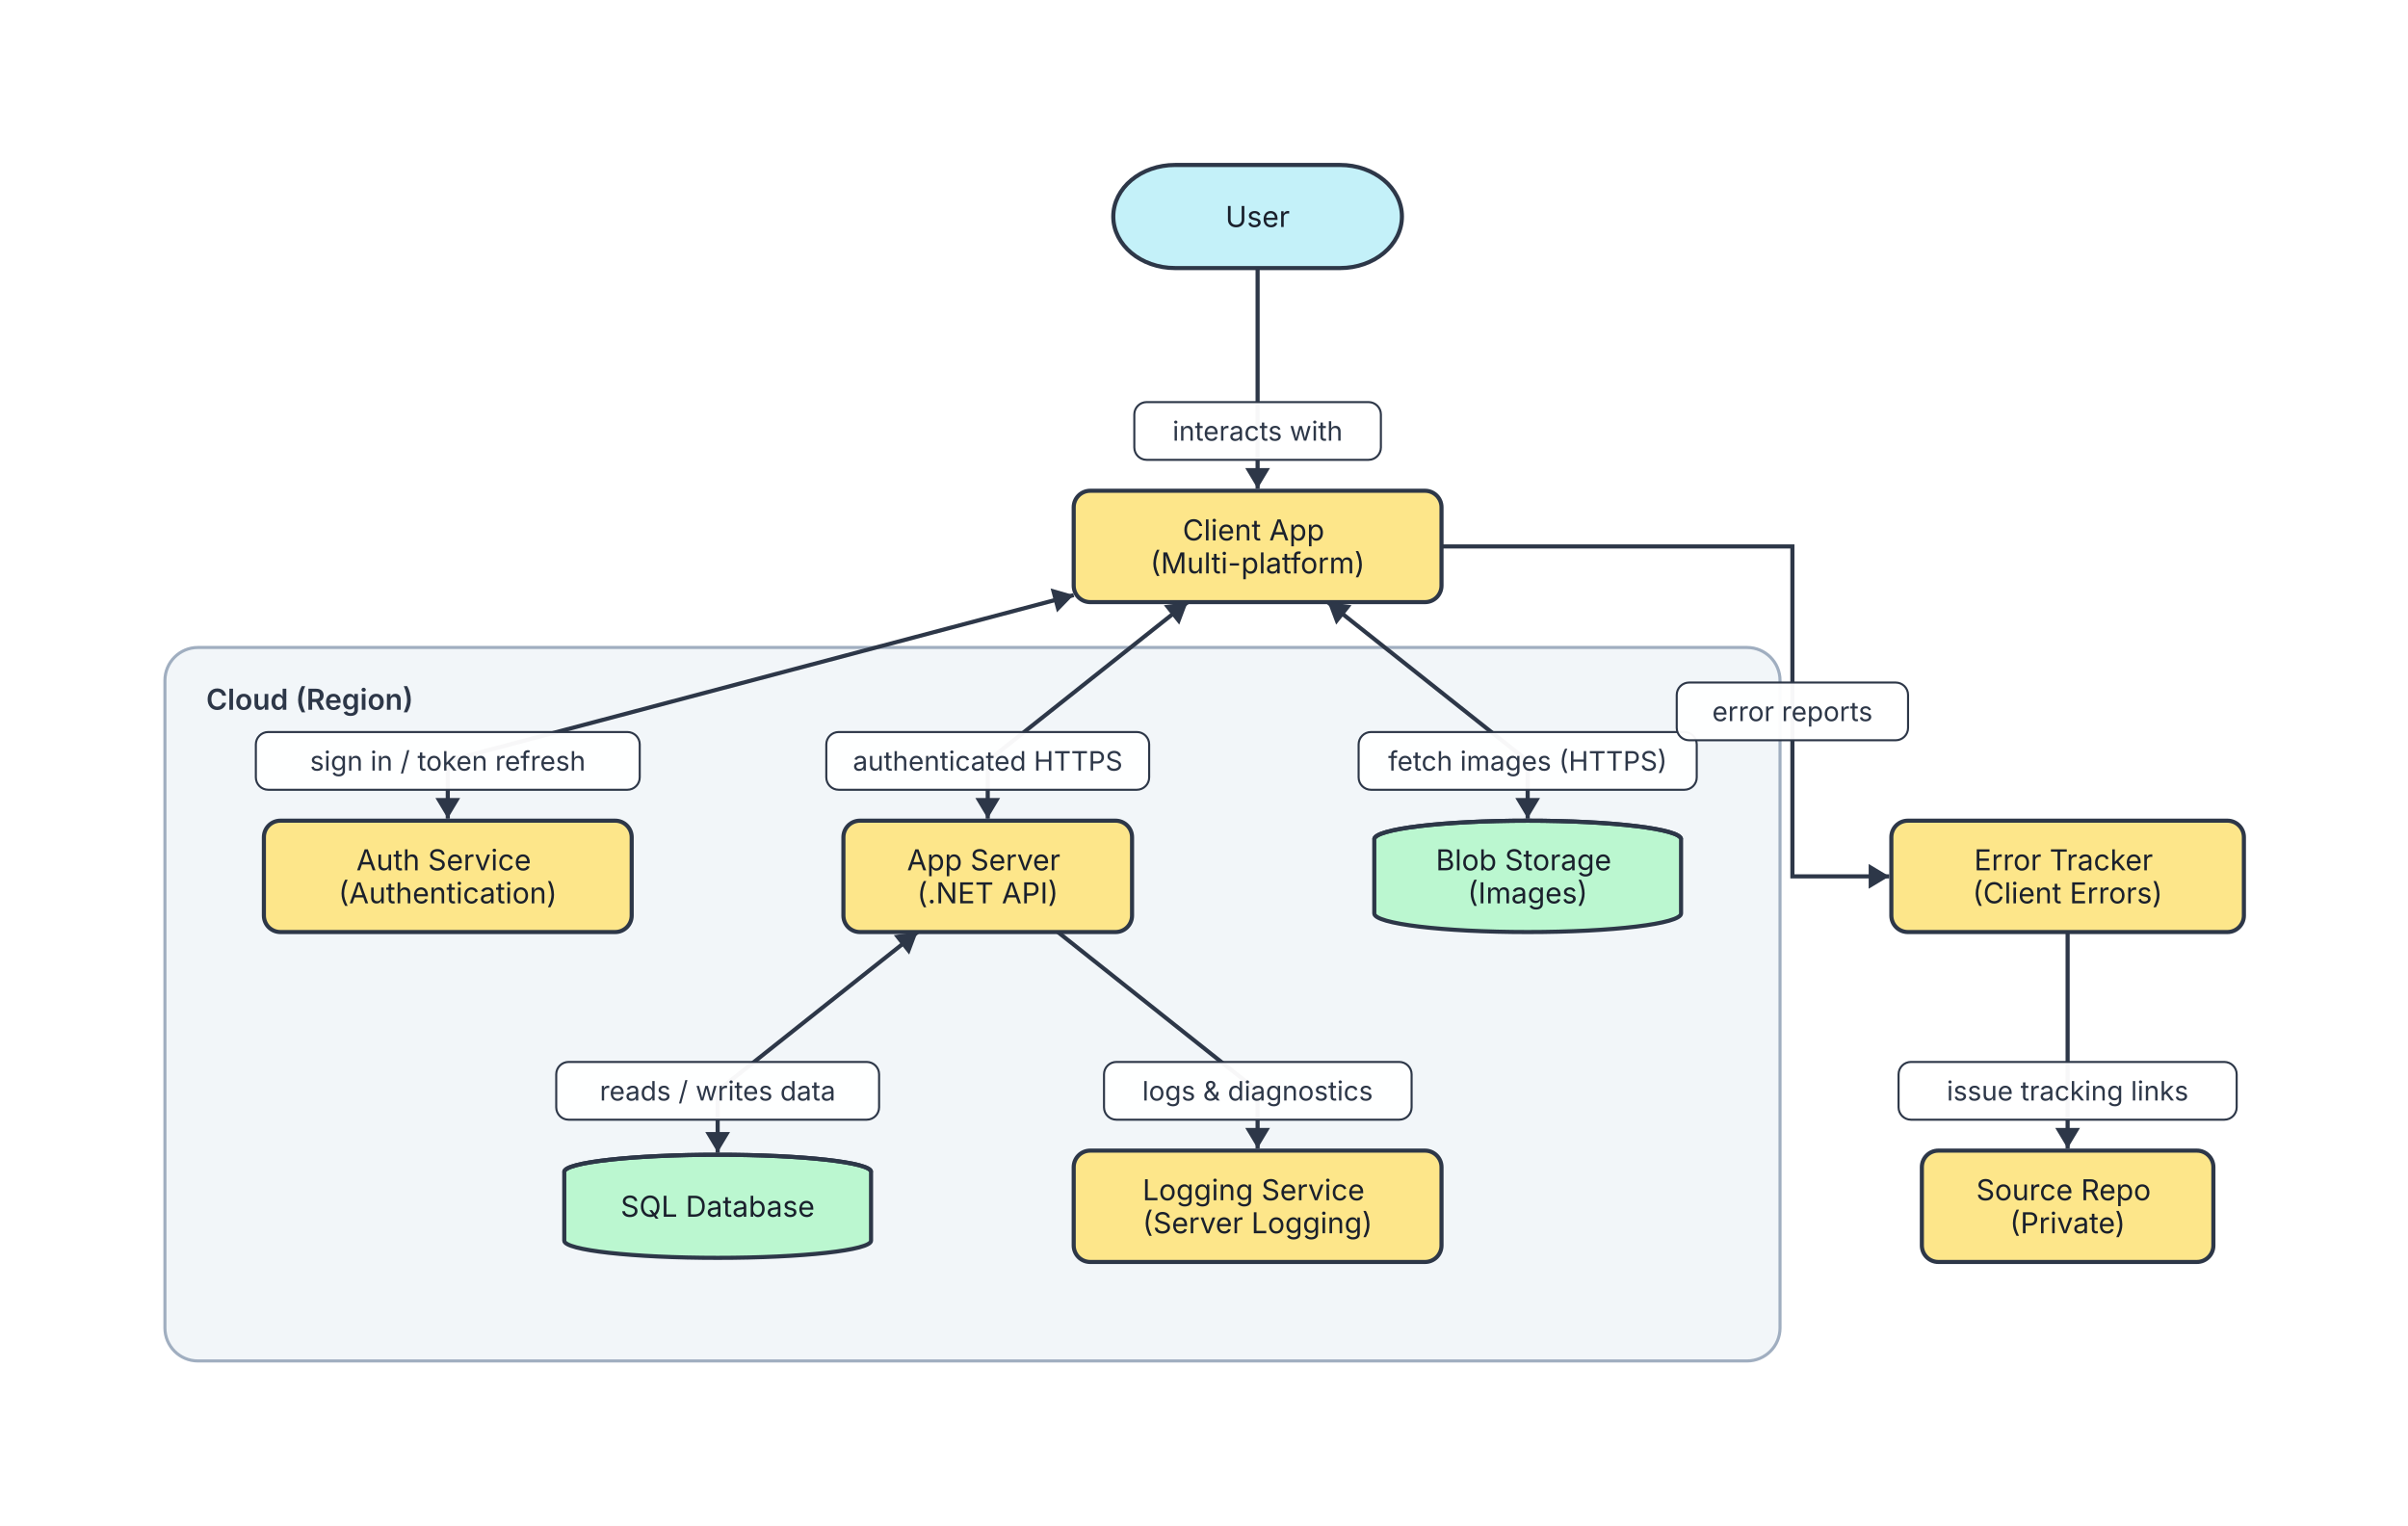
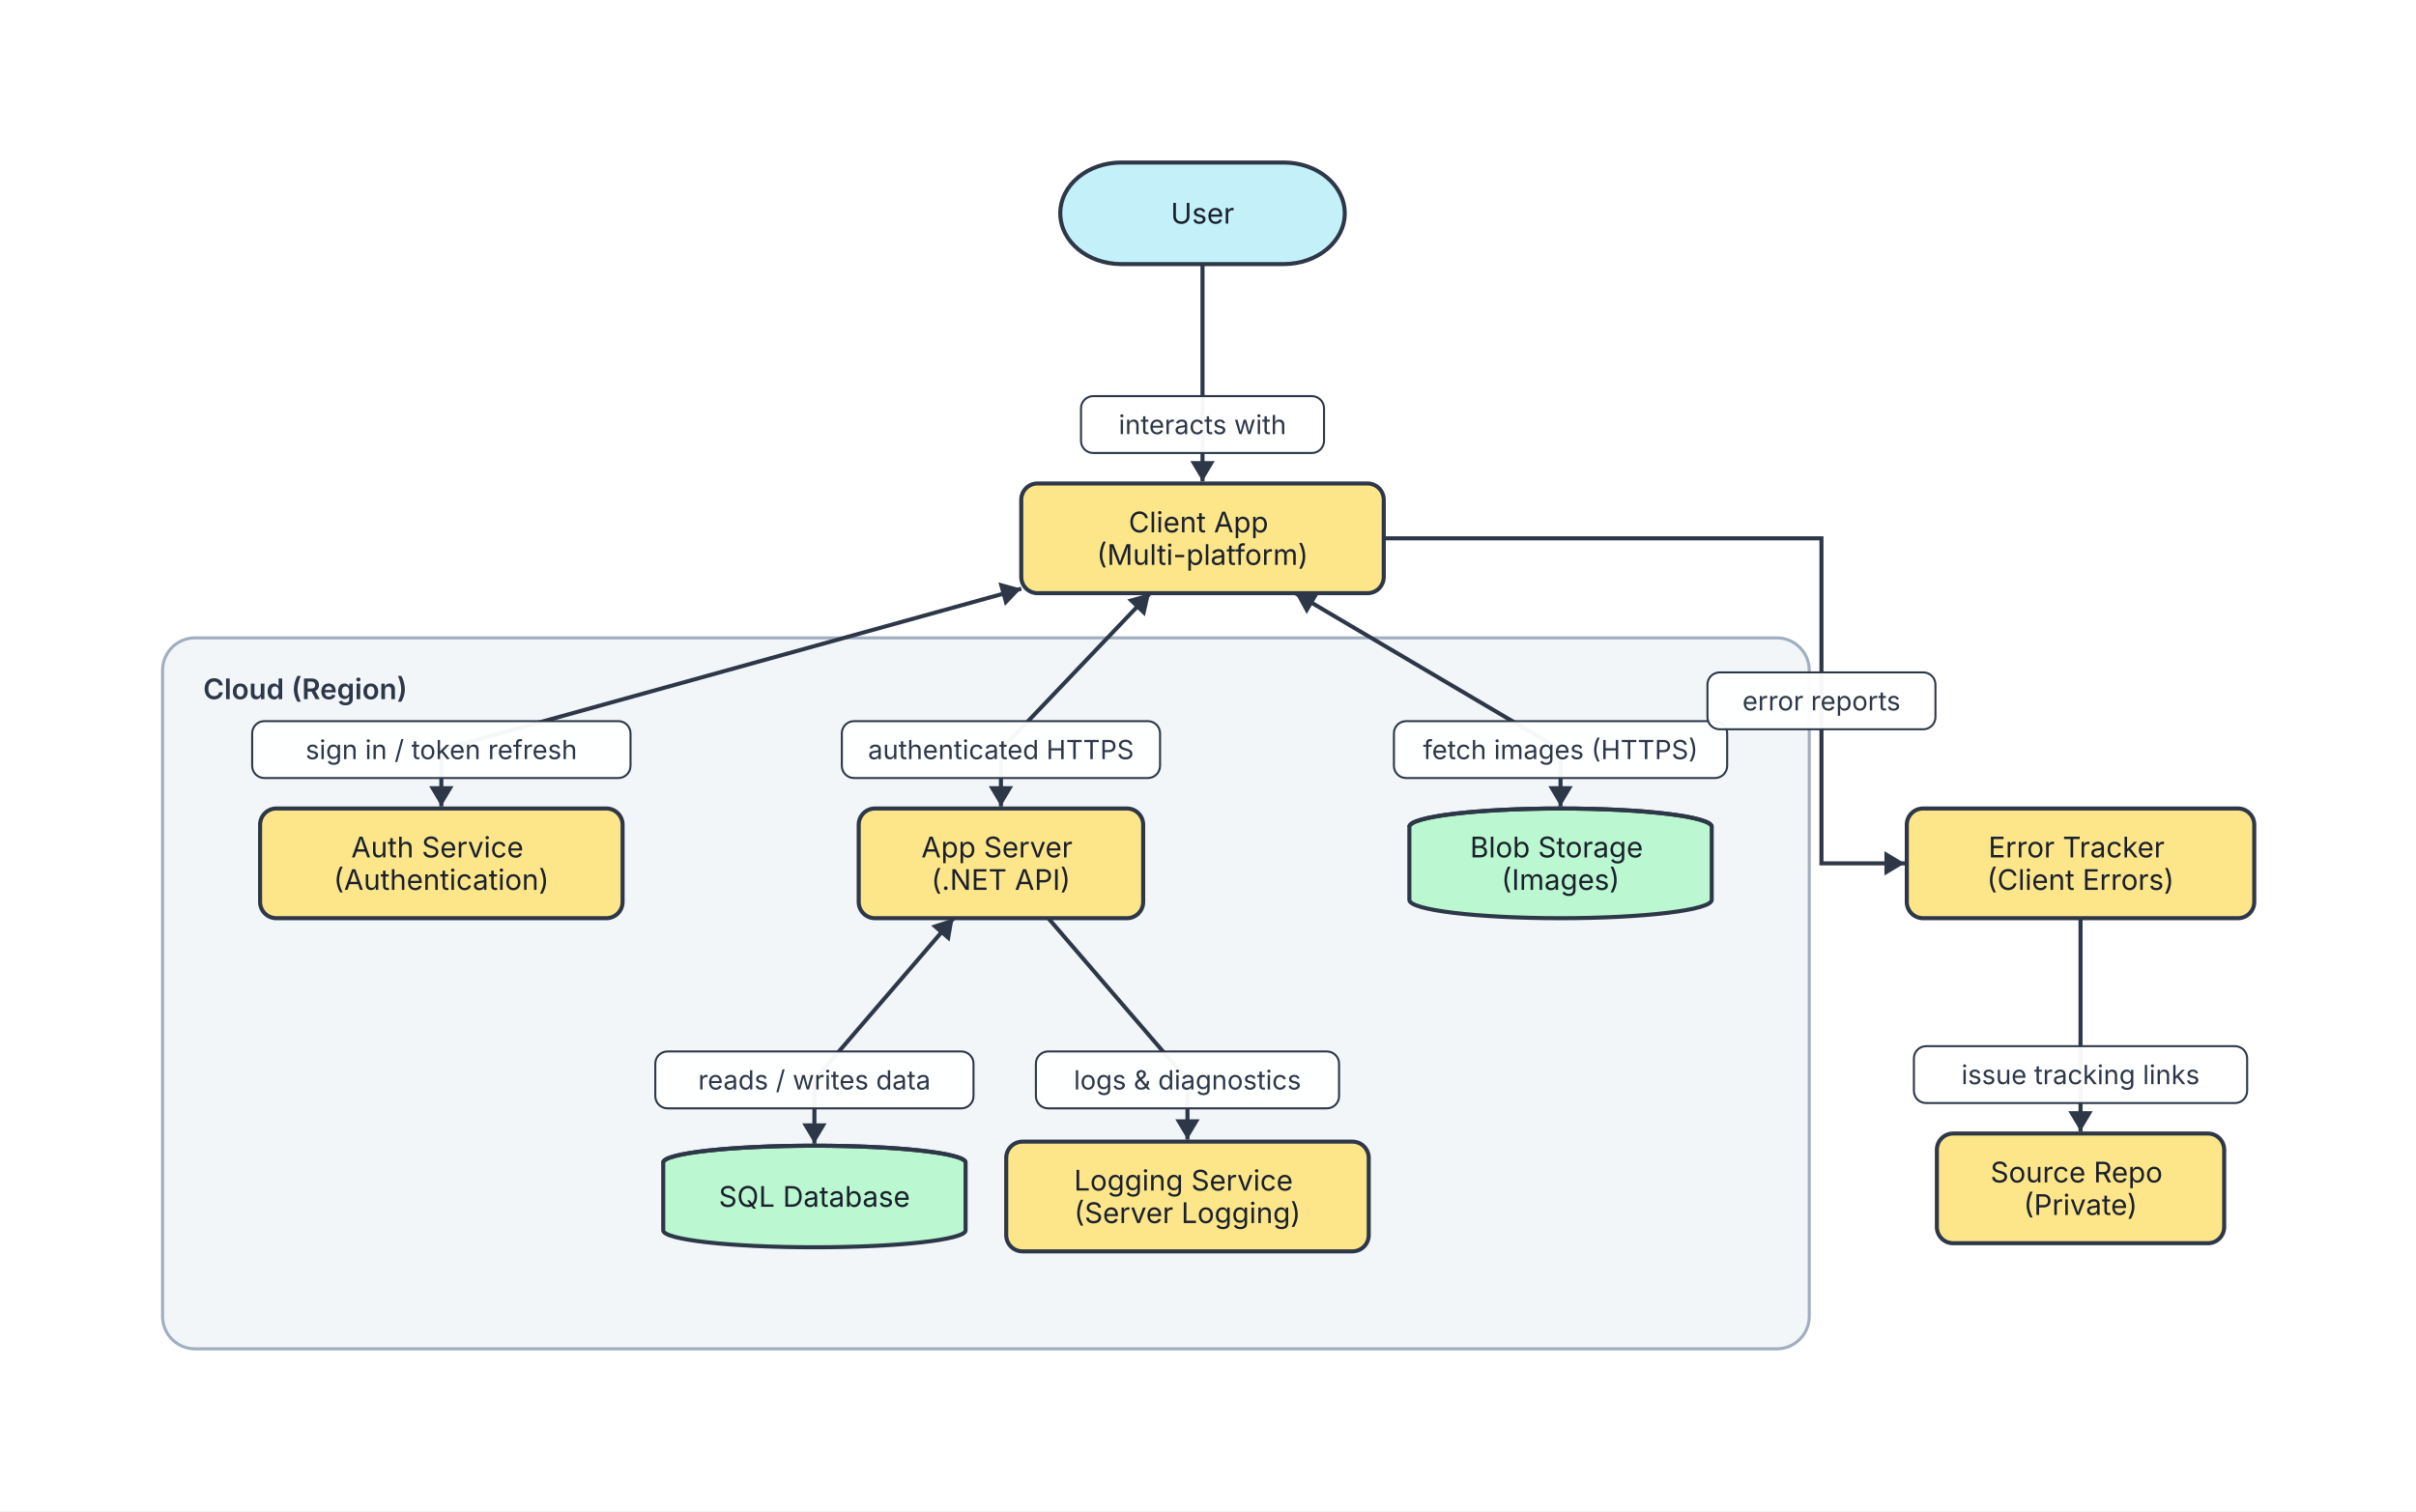
- <svg xmlns="http://www.w3.org/2000/svg" width="1168" height="740" viewBox="0 0 1168 740" font-family="Inter, system-ui, sans-serif">
+ <svg xmlns="http://www.w3.org/2000/svg" width="1189" height="744" viewBox="0 0 1189 744" font-family="Inter, system-ui, sans-serif">
  <defs>
    <marker id="arrow-end" markerWidth="8" markerHeight="8" refX="6" refY="4" orient="auto" markerUnits="strokeWidth">
      <path d="M1,1 L6,4 L1,7 z" fill="context-stroke" />
    </marker>
    <marker id="arrow-start" markerWidth="8" markerHeight="8" refX="2" refY="4" orient="auto" markerUnits="strokeWidth">
      <path d="M7,1 L2,4 L7,7 z" fill="context-stroke" />
    </marker>
  </defs>
  <rect width="100%" height="100%" fill="white" />
  <g class="subgraph" data-id="Cloud">
-     <rect x="80.0" y="314.0" width="783.4" height="346.0" rx="16" ry="16" fill="#edf2f7" fill-opacity="0.7" stroke="#a0aec0" stroke-width="1.5" />
+     <rect x="80.0" y="314.0" width="810.4" height="350.0" rx="16" ry="16" fill="#edf2f7" fill-opacity="0.7" stroke="#a0aec0" stroke-width="1.5" />
    <text x="100.0" y="334.0" fill="#2d3748" font-size="14" font-weight="600" text-anchor="start" dominant-baseline="hanging">Cloud (Region)</text>
  </g>
  <g class="edge" data-id="User --&gt; App">
-     <polyline points="610.0,130.0 610.0,209.0 610.0,237.0" fill="none" stroke="#2d3748" stroke-width="2" marker-end="url(#arrow-end)" />
+     <polyline points="591.8,130.0 591.8,209.0 591.8,237.0" fill="none" stroke="#2d3748" stroke-width="2" marker-end="url(#arrow-end)" />
    <g pointer-events="none">
-       <rect x="550.2" y="195.0" width="119.6" height="28.0" rx="6" ry="6" fill="white" fill-opacity="0.96" stroke="#2d3748" stroke-width="1" />
-       <text x="610.0" y="209.0" fill="#2d3748" font-size="13" text-anchor="middle" dominant-baseline="middle" xml:space="preserve">interacts with</text>
+       <rect x="532.0" y="195.0" width="119.6" height="28.0" rx="6" ry="6" fill="white" fill-opacity="0.96" stroke="#2d3748" stroke-width="1" />
+       <text x="591.8" y="209.0" fill="#2d3748" font-size="13" text-anchor="middle" dominant-baseline="middle" xml:space="preserve">interacts with</text>
    </g>
  </g>
  <g class="edge" data-id="App --&gt; Auth">
-     <polyline points="520.8,288.6 217.2,369.0 217.2,397.0" fill="none" stroke="#2d3748" stroke-width="2" marker-start="url(#arrow-start)" marker-end="url(#arrow-end)" />
+     <polyline points="502.6,289.8 217.2,369.0 217.2,397.0" fill="none" stroke="#2d3748" stroke-width="2" marker-start="url(#arrow-start)" marker-end="url(#arrow-end)" />
    <g pointer-events="none">
      <rect x="124.1" y="355.0" width="186.2" height="28.0" rx="6" ry="6" fill="white" fill-opacity="0.96" stroke="#2d3748" stroke-width="1" />
      <text x="217.2" y="369.0" fill="#2d3748" font-size="13" text-anchor="middle" dominant-baseline="middle" xml:space="preserve">sign in / token refresh</text>
    </g>
  </g>
  <g class="edge" data-id="App --&gt; API">
-     <polyline points="576.1,292.0 479.1,369.0 479.1,397.0" fill="none" stroke="#2d3748" stroke-width="2" marker-start="url(#arrow-start)" marker-end="url(#arrow-end)" />
+     <polyline points="566.0,292.0 492.6,369.0 492.6,397.0" fill="none" stroke="#2d3748" stroke-width="2" marker-start="url(#arrow-start)" marker-end="url(#arrow-end)" />
    <g pointer-events="none">
-       <rect x="400.8" y="355.0" width="156.6" height="28.0" rx="6" ry="6" fill="white" fill-opacity="0.96" stroke="#2d3748" stroke-width="1" />
-       <text x="479.1" y="369.0" fill="#2d3748" font-size="13" text-anchor="middle" dominant-baseline="middle" xml:space="preserve">authenticated HTTPS</text>
+       <rect x="414.3" y="355.0" width="156.6" height="28.0" rx="6" ry="6" fill="white" fill-opacity="0.96" stroke="#2d3748" stroke-width="1" />
+       <text x="492.6" y="369.0" fill="#2d3748" font-size="13" text-anchor="middle" dominant-baseline="middle" xml:space="preserve">authenticated HTTPS</text>
    </g>
  </g>
  <g class="edge" data-id="API --&gt; SQL">
-     <polyline points="445.1,452.0 348.1,529.0 348.1,559.0" fill="none" stroke="#2d3748" stroke-width="2" marker-start="url(#arrow-start)" marker-end="url(#arrow-end)" />
+     <polyline points="469.3,452.0 400.8,531.6 400.8,563.0" fill="none" stroke="#2d3748" stroke-width="2" marker-start="url(#arrow-start)" marker-end="url(#arrow-end)" />
    <g pointer-events="none">
-       <rect x="269.8" y="515.0" width="156.6" height="28.0" rx="6" ry="6" fill="white" fill-opacity="0.96" stroke="#2d3748" stroke-width="1" />
-       <text x="348.1" y="529.0" fill="#2d3748" font-size="13" text-anchor="middle" dominant-baseline="middle" xml:space="preserve">reads / writes data</text>
+       <rect x="322.5" y="517.6" width="156.6" height="28.0" rx="6" ry="6" fill="white" fill-opacity="0.96" stroke="#2d3748" stroke-width="1" />
+       <text x="400.8" y="531.6" fill="#2d3748" font-size="13" text-anchor="middle" dominant-baseline="middle" xml:space="preserve">reads / writes data</text>
    </g>
  </g>
  <g class="edge" data-id="App --&gt; Blob">
-     <polyline points="644.0,292.0 741.0,369.0 741.0,397.0" fill="none" stroke="#2d3748" stroke-width="2" marker-start="url(#arrow-start)" marker-end="url(#arrow-end)" />
+     <polyline points="637.5,292.0 768.0,369.0 768.0,397.0" fill="none" stroke="#2d3748" stroke-width="2" marker-start="url(#arrow-start)" marker-end="url(#arrow-end)" />
    <g pointer-events="none">
-       <rect x="659.0" y="355.0" width="164.0" height="28.0" rx="6" ry="6" fill="white" fill-opacity="0.96" stroke="#2d3748" stroke-width="1" />
-       <text x="741.0" y="369.0" fill="#2d3748" font-size="13" text-anchor="middle" dominant-baseline="middle" xml:space="preserve">fetch images (HTTPS)</text>
+       <rect x="686.0" y="355.0" width="164.0" height="28.0" rx="6" ry="6" fill="white" fill-opacity="0.96" stroke="#2d3748" stroke-width="1" />
+       <text x="768.0" y="369.0" fill="#2d3748" font-size="13" text-anchor="middle" dominant-baseline="middle" xml:space="preserve">fetch images (HTTPS)</text>
    </g>
  </g>
  <g class="edge" data-id="API --&gt; Logging">
-     <polyline points="513.1,452.0 610.0,529.0 610.0,557.0" fill="none" stroke="#2d3748" stroke-width="2" marker-end="url(#arrow-end)" />
+     <polyline points="515.9,452.0 584.4,531.6 584.4,561.0" fill="none" stroke="#2d3748" stroke-width="2" marker-end="url(#arrow-end)" />
    <g pointer-events="none">
-       <rect x="535.5" y="515.0" width="149.2" height="28.0" rx="6" ry="6" fill="white" fill-opacity="0.96" stroke="#2d3748" stroke-width="1" />
-       <text x="610.0" y="529.0" fill="#2d3748" font-size="13" text-anchor="middle" dominant-baseline="middle" xml:space="preserve">logs &amp; diagnostics</text>
+       <rect x="509.8" y="517.6" width="149.2" height="28.0" rx="6" ry="6" fill="white" fill-opacity="0.96" stroke="#2d3748" stroke-width="1" />
+       <text x="584.4" y="531.6" fill="#2d3748" font-size="13" text-anchor="middle" dominant-baseline="middle" xml:space="preserve">logs &amp; diagnostics</text>
    </g>
  </g>
  <g class="edge" data-id="App --&gt; ErrorTracker">
-     <polyline points="699.2,265.0 869.4,265.0 869.4,345.0 869.4,425.0 916.4,425.0" fill="none" stroke="#2d3748" stroke-width="2" marker-end="url(#arrow-end)" />
+     <polyline points="681.0,265.0 896.4,265.0 896.4,345.0 896.4,425.0 937.4,425.0" fill="none" stroke="#2d3748" stroke-width="2" marker-end="url(#arrow-end)" />
    <g pointer-events="none">
-       <rect x="813.3" y="331.0" width="112.2" height="28.0" rx="6" ry="6" fill="white" fill-opacity="0.96" stroke="#2d3748" stroke-width="1" />
-       <text x="869.4" y="345.0" fill="#2d3748" font-size="13" text-anchor="middle" dominant-baseline="middle" xml:space="preserve">error reports</text>
+       <rect x="840.3" y="331.0" width="112.2" height="28.0" rx="6" ry="6" fill="white" fill-opacity="0.96" stroke="#2d3748" stroke-width="1" />
+       <text x="896.4" y="345.0" fill="#2d3748" font-size="13" text-anchor="middle" dominant-baseline="middle" xml:space="preserve">error reports</text>
    </g>
  </g>
  <g class="edge" data-id="ErrorTracker --&gt; Repo">
-     <polyline points="1002.9,452.0 1002.9,529.0 1002.9,557.0" fill="none" stroke="#2d3748" stroke-width="2" marker-end="url(#arrow-end)" />
+     <polyline points="1023.9,452.0 1023.9,529.0 1023.9,557.0" fill="none" stroke="#2d3748" stroke-width="2" marker-end="url(#arrow-end)" />
    <g pointer-events="none">
-       <rect x="920.9" y="515.0" width="164.0" height="28.0" rx="6" ry="6" fill="white" fill-opacity="0.96" stroke="#2d3748" stroke-width="1" />
-       <text x="1002.9" y="529.0" fill="#2d3748" font-size="13" text-anchor="middle" dominant-baseline="middle" xml:space="preserve">issue tracking links</text>
+       <rect x="941.9" y="515.0" width="164.0" height="28.0" rx="6" ry="6" fill="white" fill-opacity="0.96" stroke="#2d3748" stroke-width="1" />
+       <text x="1023.9" y="529.0" fill="#2d3748" font-size="13" text-anchor="middle" dominant-baseline="middle" xml:space="preserve">issue tracking links</text>
    </g>
  </g>
  <g class="node" data-id="User">
-     <rect x="540.0" y="80.0" width="140.0" height="50.0" rx="30" ry="30" fill="#c4f1f9" stroke="#2d3748" stroke-width="2" />
-     <text x="610.0" y="105.0" fill="#1a202c" font-size="14" text-anchor="middle" dominant-baseline="middle">User</text>
+     <rect x="521.8" y="80.0" width="140.0" height="50.0" rx="30" ry="30" fill="#c4f1f9" stroke="#2d3748" stroke-width="2" />
+     <text x="591.8" y="105.0" fill="#1a202c" font-size="14" text-anchor="middle" dominant-baseline="middle">User</text>
  </g>
  <g class="node" data-id="App">
-     <rect x="520.8" y="238.0" width="178.4" height="54.0" rx="8" ry="8" fill="#fde68a" stroke="#2d3748" stroke-width="2" />
-     <text x="610.0" fill="#1a202c" font-size="14" text-anchor="middle">
-       <tspan x="610.0" y="257.0" dominant-baseline="middle">Client App</tspan>
-       <tspan x="610.0" y="273.0" dominant-baseline="middle">(Multi-platform)</tspan>
+     <rect x="502.6" y="238.0" width="178.4" height="54.0" rx="8" ry="8" fill="#fde68a" stroke="#2d3748" stroke-width="2" />
+     <text x="591.8" fill="#1a202c" font-size="14" text-anchor="middle">
+       <tspan x="591.8" y="257.0" dominant-baseline="middle">Client App</tspan>
+       <tspan x="591.8" y="273.0" dominant-baseline="middle">(Multi-platform)</tspan>
    </text>
  </g>
  <g class="node" data-id="Auth">
    <rect x="128.0" y="398.0" width="178.4" height="54.0" rx="8" ry="8" fill="#fde68a" stroke="#2d3748" stroke-width="2" />
    <text x="217.2" fill="#1a202c" font-size="14" text-anchor="middle">
      <tspan x="217.2" y="417.0" dominant-baseline="middle">Auth Service</tspan>
      <tspan x="217.2" y="433.0" dominant-baseline="middle">(Authentication)</tspan>
    </text>
  </g>
  <g class="node" data-id="API">
-     <rect x="409.1" y="398.0" width="140.0" height="54.0" rx="8" ry="8" fill="#fde68a" stroke="#2d3748" stroke-width="2" />
-     <text x="479.1" fill="#1a202c" font-size="14" text-anchor="middle">
-       <tspan x="479.1" y="417.0" dominant-baseline="middle">App Server</tspan>
-       <tspan x="479.1" y="433.0" dominant-baseline="middle">(.NET API)</tspan>
+     <rect x="422.6" y="398.0" width="140.0" height="54.0" rx="8" ry="8" fill="#fde68a" stroke="#2d3748" stroke-width="2" />
+     <text x="492.6" fill="#1a202c" font-size="14" text-anchor="middle">
+       <tspan x="492.6" y="417.0" dominant-baseline="middle">App Server</tspan>
+       <tspan x="492.6" y="433.0" dominant-baseline="middle">(.NET API)</tspan>
    </text>
  </g>
  <g class="node" data-id="SQL">
-     <path d="M273.7,568.3 A74.4,8.3 0 0 1 422.5,568.3 L422.5,601.7 A74.4,8.3 0 0 1 273.7,601.7 Z" fill="#bbf7d0" stroke="#2d3748" stroke-width="2" />
-     <path d="M273.7,568.3 A74.4,8.3 0 0 1 422.5,568.3" fill="none" stroke="#2d3748" stroke-width="2" />
-     <text x="348.1" y="585.0" fill="#1a202c" font-size="14" text-anchor="middle" dominant-baseline="middle">SQL Database</text>
+     <path d="M326.4,572.3 A74.4,8.3 0 0 1 475.2,572.3 L475.2,605.7 A74.4,8.3 0 0 1 326.4,605.7 Z" fill="#bbf7d0" stroke="#2d3748" stroke-width="2" />
+     <path d="M326.4,572.3 A74.4,8.3 0 0 1 475.2,572.3" fill="none" stroke="#2d3748" stroke-width="2" />
+     <text x="400.8" y="589.0" fill="#1a202c" font-size="14" text-anchor="middle" dominant-baseline="middle">SQL Database</text>
  </g>
  <g class="node" data-id="Blob">
-     <path d="M666.6,407.0 A74.4,9.0 0 0 1 815.4,407.0 L815.4,443.0 A74.4,9.0 0 0 1 666.6,443.0 Z" fill="#bbf7d0" stroke="#2d3748" stroke-width="2" />
-     <path d="M666.6,407.0 A74.4,9.0 0 0 1 815.4,407.0" fill="none" stroke="#2d3748" stroke-width="2" />
-     <text x="741.0" fill="#1a202c" font-size="14" text-anchor="middle">
-       <tspan x="741.0" y="417.0" dominant-baseline="middle">Blob Storage</tspan>
-       <tspan x="741.0" y="433.0" dominant-baseline="middle">(Images)</tspan>
+     <path d="M693.6,407.0 A74.4,9.0 0 0 1 842.4,407.0 L842.4,443.0 A74.4,9.0 0 0 1 693.6,443.0 Z" fill="#bbf7d0" stroke="#2d3748" stroke-width="2" />
+     <path d="M693.6,407.0 A74.4,9.0 0 0 1 842.4,407.0" fill="none" stroke="#2d3748" stroke-width="2" />
+     <text x="768.0" fill="#1a202c" font-size="14" text-anchor="middle">
+       <tspan x="768.0" y="417.0" dominant-baseline="middle">Blob Storage</tspan>
+       <tspan x="768.0" y="433.0" dominant-baseline="middle">(Images)</tspan>
    </text>
  </g>
  <g class="node" data-id="Logging">
-     <rect x="520.8" y="558.0" width="178.4" height="54.0" rx="8" ry="8" fill="#fde68a" stroke="#2d3748" stroke-width="2" />
-     <text x="610.0" fill="#1a202c" font-size="14" text-anchor="middle">
-       <tspan x="610.0" y="577.0" dominant-baseline="middle">Logging Service</tspan>
-       <tspan x="610.0" y="593.0" dominant-baseline="middle">(Server Logging)</tspan>
+     <rect x="495.2" y="562.0" width="178.4" height="54.0" rx="8" ry="8" fill="#fde68a" stroke="#2d3748" stroke-width="2" />
+     <text x="584.4" fill="#1a202c" font-size="14" text-anchor="middle">
+       <tspan x="584.4" y="581.0" dominant-baseline="middle">Logging Service</tspan>
+       <tspan x="584.4" y="597.0" dominant-baseline="middle">(Server Logging)</tspan>
    </text>
  </g>
  <g class="node" data-id="ErrorTracker">
-     <rect x="917.4" y="398.0" width="171.0" height="54.0" rx="8" ry="8" fill="#fde68a" stroke="#2d3748" stroke-width="2" />
-     <text x="1002.9" fill="#1a202c" font-size="14" text-anchor="middle">
-       <tspan x="1002.9" y="417.0" dominant-baseline="middle">Error Tracker</tspan>
-       <tspan x="1002.9" y="433.0" dominant-baseline="middle">(Client Errors)</tspan>
+     <rect x="938.4" y="398.0" width="171.0" height="54.0" rx="8" ry="8" fill="#fde68a" stroke="#2d3748" stroke-width="2" />
+     <text x="1023.9" fill="#1a202c" font-size="14" text-anchor="middle">
+       <tspan x="1023.9" y="417.0" dominant-baseline="middle">Error Tracker</tspan>
+       <tspan x="1023.9" y="433.0" dominant-baseline="middle">(Client Errors)</tspan>
    </text>
  </g>
  <g class="node" data-id="Repo">
-     <rect x="932.2" y="558.0" width="141.4" height="54.0" rx="8" ry="8" fill="#fde68a" stroke="#2d3748" stroke-width="2" />
-     <text x="1002.9" fill="#1a202c" font-size="14" text-anchor="middle">
-       <tspan x="1002.9" y="577.0" dominant-baseline="middle">Source Repo</tspan>
-       <tspan x="1002.9" y="593.0" dominant-baseline="middle">(Private)</tspan>
+     <rect x="953.2" y="558.0" width="141.4" height="54.0" rx="8" ry="8" fill="#fde68a" stroke="#2d3748" stroke-width="2" />
+     <text x="1023.9" fill="#1a202c" font-size="14" text-anchor="middle">
+       <tspan x="1023.9" y="577.0" dominant-baseline="middle">Source Repo</tspan>
+       <tspan x="1023.9" y="593.0" dominant-baseline="middle">(Private)</tspan>
    </text>
  </g>
</svg>
